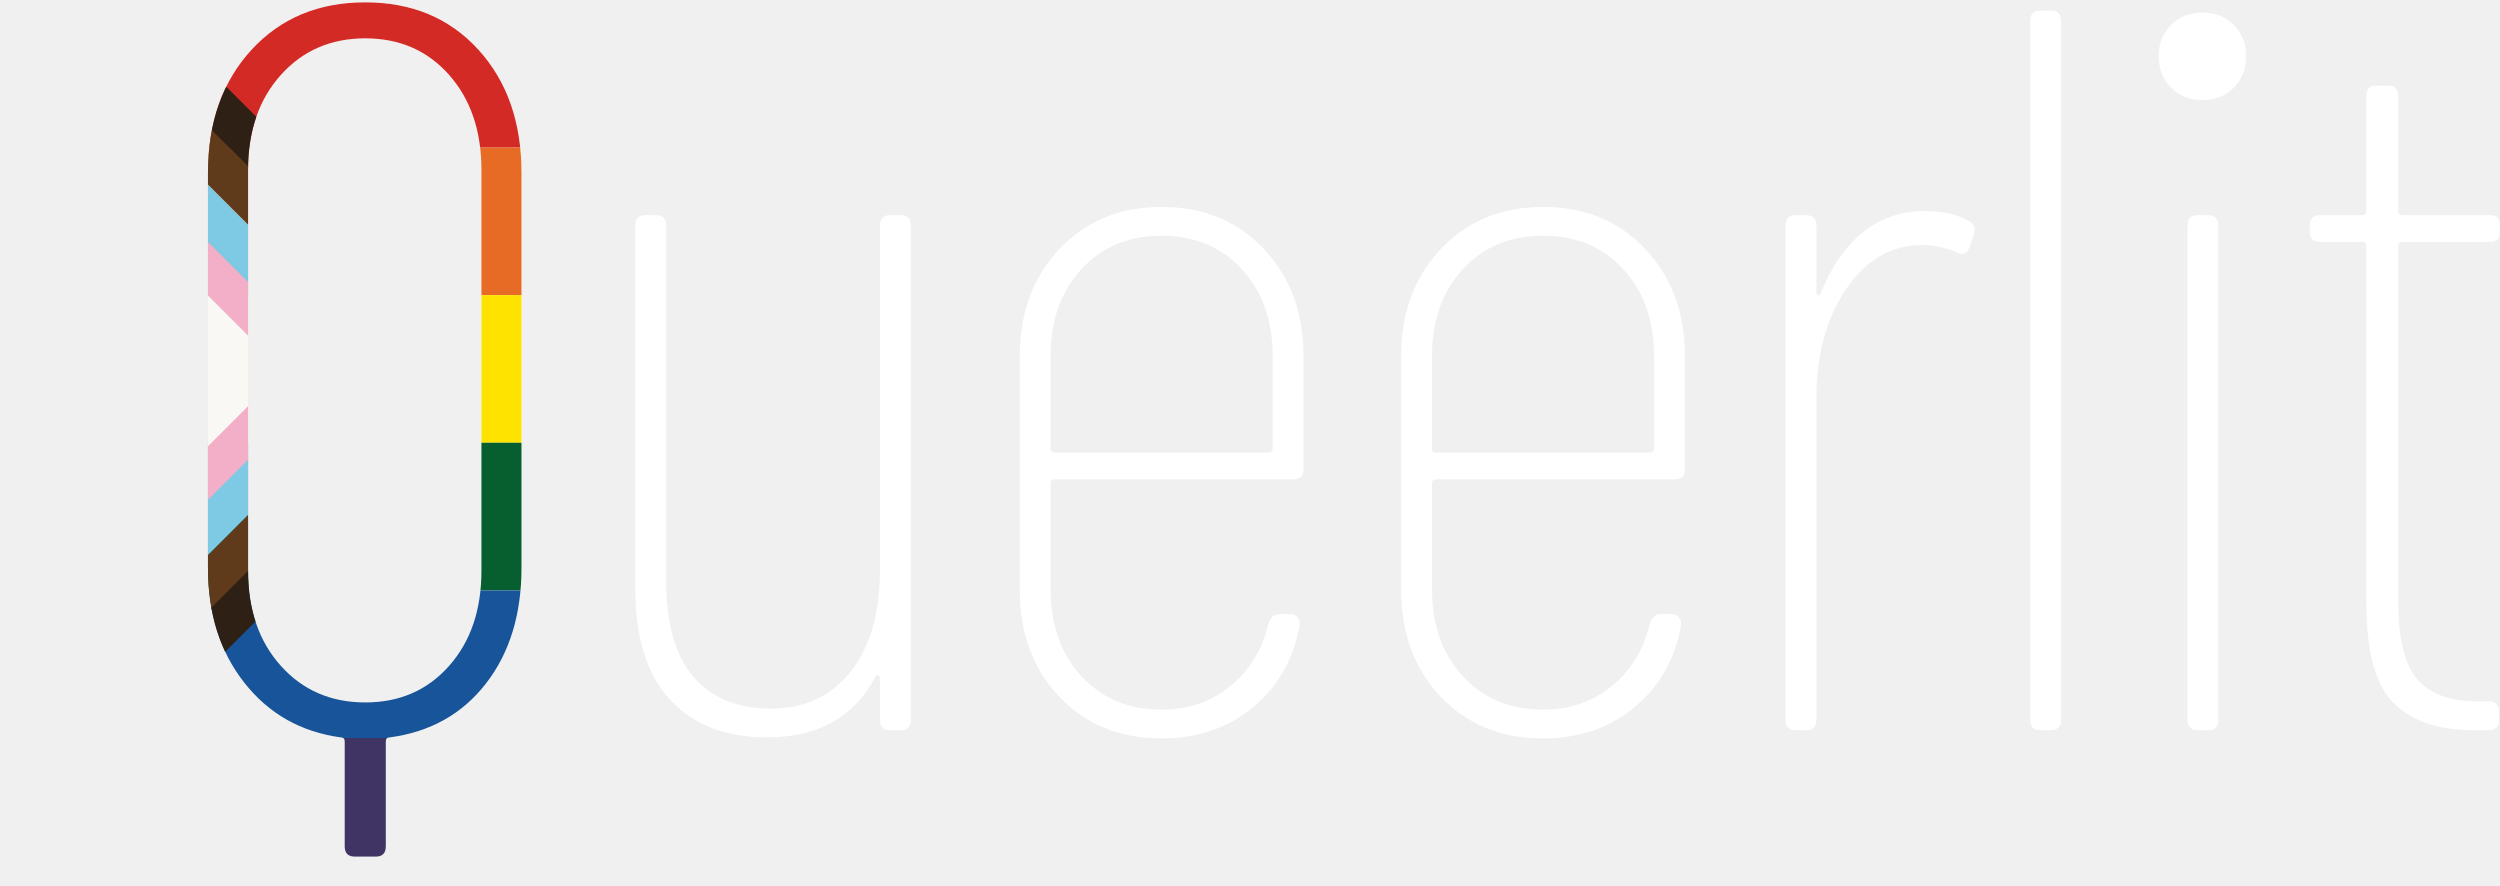
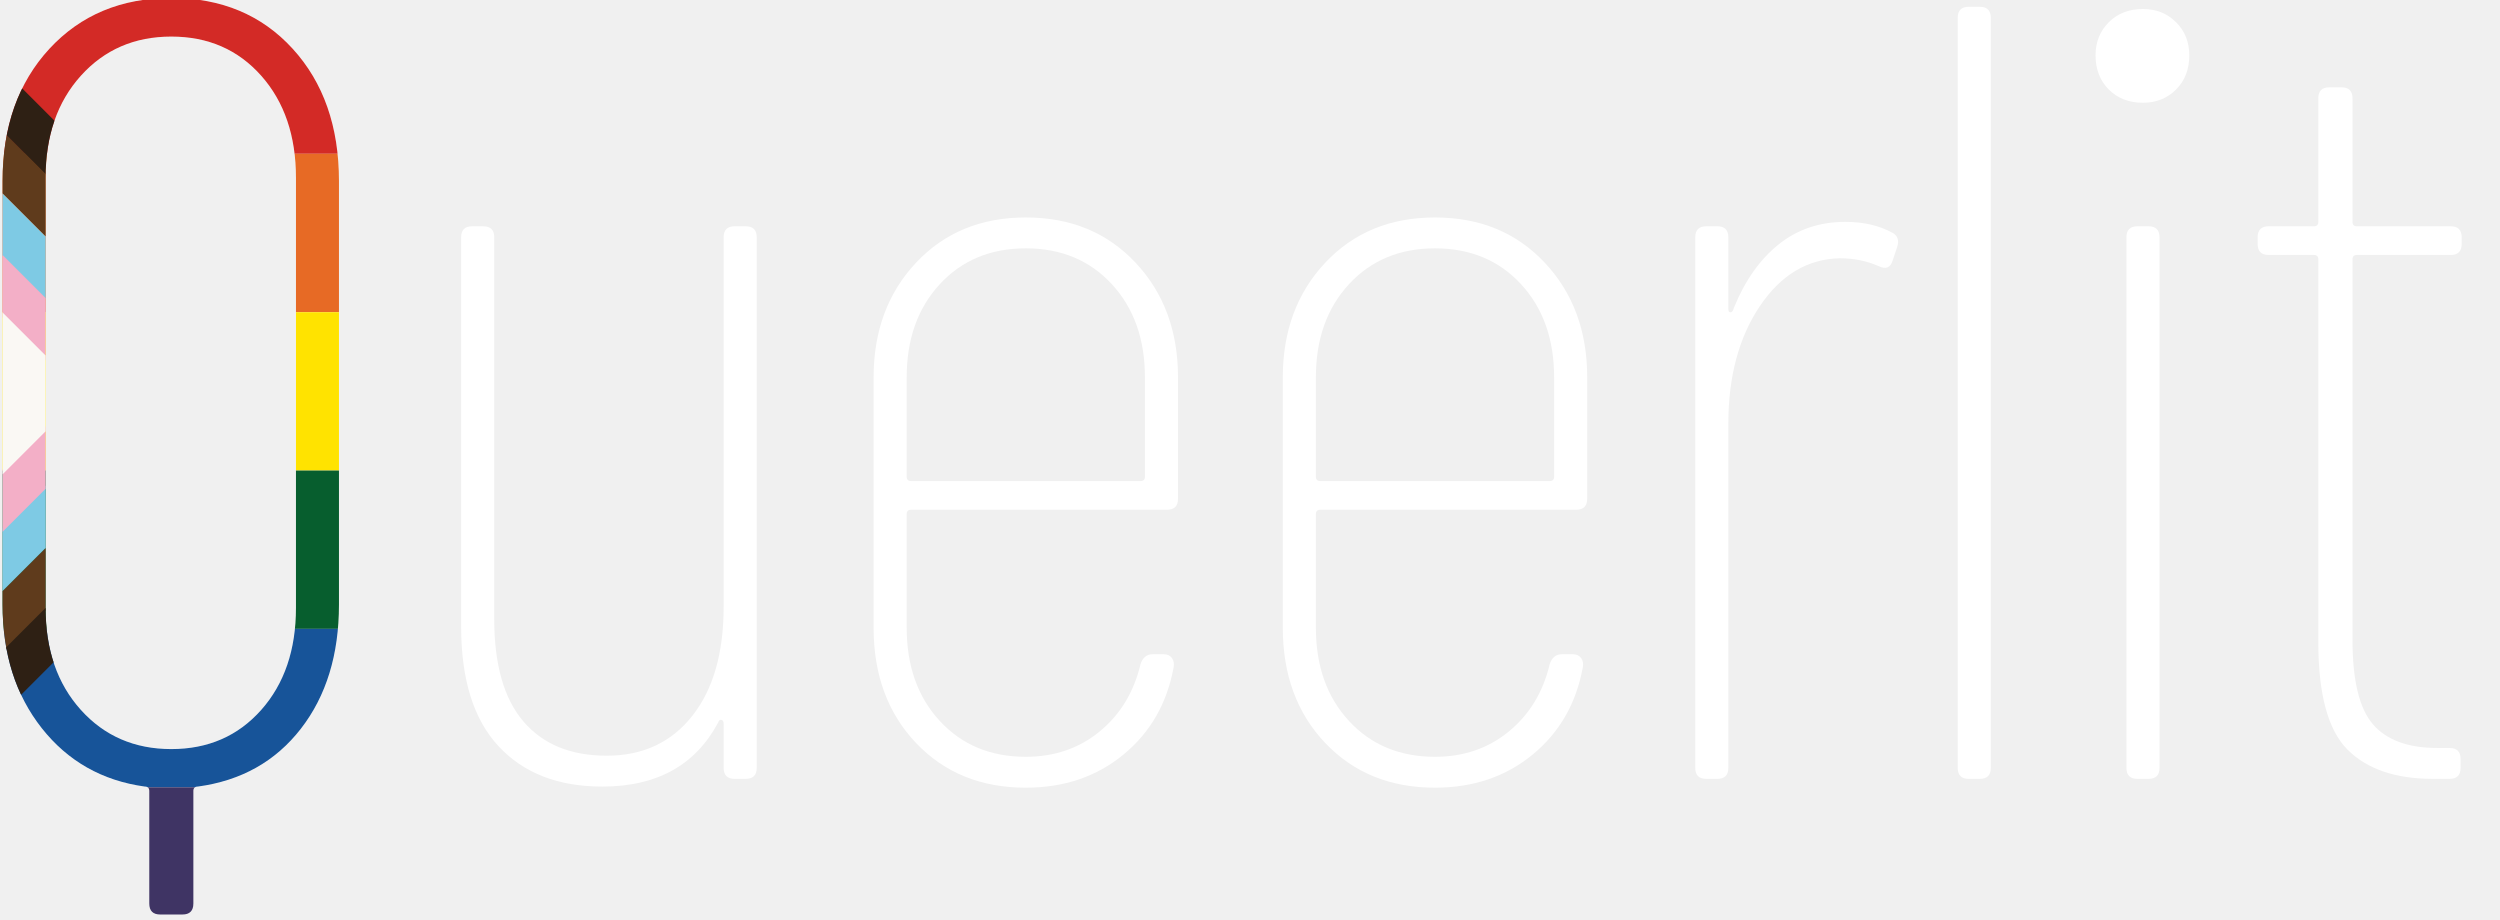
- <svg xmlns="http://www.w3.org/2000/svg" id="Lager_1" width="243.19" height="86.14" viewBox="0 0 243.19 86.14">
+ <svg xmlns="http://www.w3.org/2000/svg" id="Lager_1" width="680" height="250" viewBox="0 0 680 250">
  <defs>
-     <style>.cls-1,.cls-2,.cls-3,.cls-4{fill:none;}.cls-5{clip-path:url(#clippath);}.cls-6{fill:#fff;}.cls-7{fill:#ffe300;}.cls-8{fill:#e76a25;}.cls-9{fill:#faf8f4;}.cls-10{fill:#d32a26;}.cls-11{fill:#075e2e;}.cls-12{fill:#175499;}.cls-13{fill:#3f3464;}.cls-14{fill:#2e2014;}.cls-2{stroke:#f3afc7;}.cls-2,.cls-3,.cls-4{stroke-miterlimit:10;stroke-width:4px;}.cls-3{stroke:#7ecae4;}.cls-4{stroke:#5f3b1c;}</style>
+     <style>.cls-1,.cls-2,.cls-3,.cls-4{fill:none;}.cls-2{stroke:#f3afc7;}.cls-2,.cls-3,.cls-4{stroke-miterlimit:10;stroke-width:12px;}.cls-3{stroke:#5f3b1c;}.cls-4{stroke:#7ecae4;}.cls-5{clip-path:url(#clippath);}.cls-6{fill:#fff;}.cls-7{fill:#ffe300;}.cls-8{fill:#e76a25;}.cls-9{fill:#faf8f4;}.cls-10{fill:#d32a26;}.cls-11{fill:#075e2e;}.cls-12{fill:#175499;}.cls-13{fill:#3f3464;}.cls-14{fill:#2e2014;}</style>
    <clipPath id="clippath">
-       <path class="cls-1" d="M46.53,4.83c2.8,3.07,4.2,7.07,4.2,12V55.23c0,4.53-1.15,8.28-3.45,11.25-2.3,2.97-5.42,4.72-9.35,5.25-.27,0-.4,.13-.4,.4v10.2c0,.67-.33,1-1,1h-2c-.67,0-1-.33-1-1v-10.2c0-.27-.13-.4-.4-.4-3.87-.53-6.98-2.3-9.35-5.3-2.37-3-3.55-6.73-3.55-11.2V16.83c0-4.93,1.42-8.93,4.25-12C27.31,1.76,30.99,.23,35.53,.23s8.2,1.53,11,4.6Zm.3,11.7c0-3.8-1.05-6.88-3.15-9.25-2.1-2.37-4.82-3.55-8.15-3.55s-6.07,1.18-8.2,3.55c-2.13,2.37-3.2,5.45-3.2,9.25V55.53c0,3.8,1.07,6.88,3.2,9.25,2.13,2.37,4.87,3.55,8.2,3.55s6.05-1.18,8.15-3.55c2.1-2.37,3.15-5.45,3.15-9.25V16.53Z" />
+       <path class="cls-1" d="M79.6,13.25c8.4,9.2,12.6,21.2,12.6,36v115.2c0,13.6-3.45,24.85-10.35,33.75-6.9,8.9-16.25,14.15-28.05,15.75-.8,0-1.2,.4-1.2,1.2v30.6c0,2-1,3-3,3h-6c-2,0-3-1-3-3v-30.6c0-.8-.4-1.2-1.2-1.2-11.6-1.6-20.95-6.9-28.05-15.9-7.1-9-10.65-20.2-10.65-33.6V49.25C.7,34.45,4.95,22.45,13.45,13.25,21.95,4.06,33-.55,46.6-.55s24.6,4.6,33,13.8Zm.9,35.1c0-11.4-3.15-20.65-9.45-27.75-6.3-7.1-14.45-10.65-24.45-10.65s-18.2,3.55-24.6,10.65c-6.4,7.1-9.6,16.35-9.6,27.75v117c0,11.4,3.2,20.65,9.6,27.75,6.4,7.1,14.6,10.65,24.6,10.65s18.15-3.55,24.45-10.65c6.3-7.1,9.45-16.35,9.45-27.75V48.35Z" />
    </clipPath>
  </defs>
-   <path class="cls-6" d="M46.53,4.83c2.8,3.07,4.2,7.07,4.2,12V55.23c0,4.53-1.15,8.28-3.45,11.25-2.3,2.97-5.42,4.72-9.35,5.25-.27,0-.4,.13-.4,.4v10.2c0,.67-.33,1-1,1h-2c-.67,0-1-.33-1-1v-10.2c0-.27-.13-.4-.4-.4-3.87-.53-6.98-2.3-9.35-5.3-2.37-3-3.55-6.73-3.55-11.2V16.83c0-4.93,1.42-8.93,4.25-12C27.31,1.76,30.99,.23,35.53,.23s8.2,1.53,11,4.6Zm.3,11.7c0-3.8-1.05-6.88-3.15-9.25-2.1-2.37-4.82-3.55-8.15-3.55s-6.07,1.18-8.2,3.55c-2.13,2.37-3.2,5.45-3.2,9.25V55.53c0,3.8,1.07,6.88,3.2,9.25,2.13,2.37,4.87,3.55,8.2,3.55s6.05-1.18,8.15-3.55c2.1-2.37,3.15-5.45,3.15-9.25V16.53Z" />
+   <path class="cls-6" d="M79.6,13.25c8.4,9.2,12.6,21.2,12.6,36v115.2c0,13.6-3.45,24.85-10.35,33.75-6.9,8.9-16.25,14.15-28.05,15.75-.8,0-1.2,.4-1.2,1.2v30.6c0,2-1,3-3,3h-6c-2,0-3-1-3-3v-30.6c0-.8-.4-1.2-1.2-1.2-11.6-1.6-20.95-6.9-28.05-15.9-7.1-9-10.65-20.2-10.65-33.6V49.25C.7,34.45,4.95,22.45,13.45,13.25,21.95,4.06,33-.55,46.6-.55s24.6,4.6,33,13.8Zm.9,35.1c0-11.4-3.15-20.65-9.45-27.75-6.3-7.1-14.45-10.65-24.45-10.65s-18.2,3.55-24.6,10.65c-6.4,7.1-9.6,16.35-9.6,27.75v117c0,11.4,3.2,20.65,9.6,27.75,6.4,7.1,14.6,10.65,24.6,10.65s18.15-3.55,24.45-10.65c6.3-7.1,9.45-16.35,9.45-27.75V48.35Z" />
  <g class="cls-5">
    <g>
-       <rect class="cls-10" x="16.76" width="37.97" height="14.36" />
-       <rect class="cls-8" x="16.76" y="14.36" width="37.97" height="14.36" />
-       <rect class="cls-7" x="16.76" y="28.71" width="37.97" height="14.36" />
-       <rect class="cls-11" x="16.76" y="43.07" width="37.97" height="14.36" />
-       <rect class="cls-12" x="16.76" y="57.43" width="37.97" height="14.36" />
-       <rect class="cls-13" x="16.76" y="71.79" width="37.97" height="14.36" />
+       <rect class="cls-10" x="-9.69" y="-1.23" width="113.9" height="43.07" />
+       <rect class="cls-8" x="-9.69" y="41.84" width="113.9" height="43.07" />
+       <rect class="cls-7" x="-9.69" y="84.91" width="113.9" height="43.07" />
+       <rect class="cls-11" x="-9.69" y="127.98" width="113.9" height="43.07" />
+       <rect class="cls-12" x="-9.69" y="171.06" width="113.9" height="43.07" />
+       <rect class="cls-13" x="-9.69" y="214.13" width="113.9" height="43.07" />
    </g>
-     <polyline class="cls-4" points="14.88 9.77 41.08 35.97 13.51 63.54" />
-     <polyline class="cls-3" points="9.21 9.77 35.41 35.97 7.85 63.54" />
-     <polyline class="cls-2" points="3.74 9.88 29.94 36.08 2.38 63.64" />
-     <polyline class="cls-9" points="1.36 9.88 27.56 36.08 0 63.64" />
-     <polygon class="cls-14" points="20.47 64.84 17.64 62.02 43.79 35.87 16.87 8.94 19.69 6.12 44.45 30.88 44.44 35.87 44.38 40.93 20.47 64.84" />
+     <polyline class="cls-3" points="-15.35 28.07 63.26 106.69 -19.43 189.38" />
+     <polyline class="cls-4" points="-32.34 28.07 46.27 106.69 -36.42 189.38" />
+     <polyline class="cls-2" points="-48.75 28.4 29.86 107.01 -52.83 189.7" />
+     <polyline class="cls-9" points="-55.9 28.4 22.71 107.01 -59.98 189.7" />
+     <polygon class="cls-14" points="1.42 193.3 -7.06 184.81 71.38 106.36 -9.38 25.6 -.9 17.11 73.39 91.4 73.35 106.36 73.17 121.55 1.42 193.3" />
  </g>
  <g>
-     <path class="cls-6" d="M86.6,20.93h1c.67,0,1,.33,1,1v48.1c0,.67-.33,1-1,1h-1c-.67,0-1-.33-1-1v-4c0-.2-.07-.32-.2-.35-.13-.03-.23,.05-.3,.25-2.07,3.87-5.57,5.8-10.5,5.8-4,0-7.13-1.22-9.4-3.65-2.27-2.43-3.4-6.05-3.4-10.85V21.93c0-.67,.33-1,1-1h1c.67,0,1,.33,1,1V56.53c0,4.13,.88,7.23,2.65,9.3,1.77,2.07,4.28,3.1,7.55,3.1s5.85-1.2,7.75-3.6c1.9-2.4,2.85-5.7,2.85-9.9V21.93c0-.67,.33-1,1-1Z" />
-     <path class="cls-6" d="M125.8,46.63h-23.2c-.27,0-.4,.13-.4,.4v10.3c0,3.47,1,6.28,3,8.45,2,2.17,4.6,3.25,7.8,3.25,2.6,0,4.83-.77,6.7-2.3,1.87-1.53,3.1-3.57,3.7-6.1,.2-.6,.57-.9,1.1-.9h1c.33,0,.58,.12,.75,.35,.17,.23,.22,.52,.15,.85-.6,3.27-2.12,5.9-4.55,7.9-2.43,2-5.38,3-8.85,3-4.07,0-7.38-1.35-9.95-4.05-2.57-2.7-3.85-6.18-3.85-10.45v-22.7c0-4.2,1.28-7.67,3.85-10.4,2.57-2.73,5.88-4.1,9.95-4.1s7.38,1.37,9.95,4.1c2.57,2.73,3.85,6.2,3.85,10.4v11c0,.67-.33,1-1,1Zm-20.6-20.45c-2,2.17-3,4.98-3,8.45v9c0,.27,.13,.4,.4,.4h20.8c.27,0,.4-.13,.4-.4v-9c0-3.47-1-6.28-3-8.45-2-2.17-4.6-3.25-7.8-3.25s-5.8,1.08-7.8,3.25Z" />
-     <path class="cls-6" d="M162.9,46.63h-23.2c-.27,0-.4,.13-.4,.4v10.3c0,3.47,1,6.28,3,8.45,2,2.17,4.6,3.25,7.8,3.25,2.6,0,4.83-.77,6.7-2.3,1.87-1.53,3.1-3.57,3.7-6.1,.2-.6,.57-.9,1.1-.9h1c.33,0,.58,.12,.75,.35,.17,.23,.22,.52,.15,.85-.6,3.27-2.12,5.9-4.55,7.9-2.43,2-5.38,3-8.85,3-4.07,0-7.38-1.35-9.95-4.05-2.57-2.7-3.85-6.18-3.85-10.45v-22.7c0-4.2,1.28-7.67,3.85-10.4,2.57-2.73,5.88-4.1,9.95-4.1s7.38,1.37,9.95,4.1c2.57,2.73,3.85,6.2,3.85,10.4v11c0,.67-.33,1-1,1Zm-20.6-20.45c-2,2.17-3,4.98-3,8.45v9c0,.27,.13,.4,.4,.4h20.8c.27,0,.4-.13,.4-.4v-9c0-3.47-1-6.28-3-8.45-2-2.17-4.6-3.25-7.8-3.25s-5.8,1.08-7.8,3.25Z" />
-     <path class="cls-6" d="M191.59,21.53c.47,.27,.6,.7,.4,1.3l-.4,1.2c-.2,.67-.63,.83-1.3,.5-1.07-.47-2.23-.7-3.5-.7-2.93,.07-5.35,1.52-7.25,4.35-1.9,2.83-2.85,6.38-2.85,10.65v31.2c0,.67-.33,1-1,1h-1c-.67,0-1-.33-1-1V21.93c0-.67,.33-1,1-1h1c.67,0,1,.33,1,1v6.5c0,.2,.07,.3,.2,.3s.23-.13,.3-.4c1-2.47,2.35-4.38,4.05-5.75,1.7-1.37,3.72-2.05,6.05-2.05,1.67,0,3.1,.33,4.3,1Z" />
-     <path class="cls-6" d="M197.49,70.03V2.03c0-.67,.33-1,1-1h1c.67,0,1,.33,1,1V70.03c0,.67-.33,1-1,1h-1c-.67,0-1-.33-1-1Z" />
-     <path class="cls-6" d="M211.19,8.53c-.8-.8-1.2-1.83-1.2-3.1,0-1.2,.4-2.2,1.2-3,.8-.8,1.83-1.2,3.1-1.2,1.2,0,2.2,.4,3,1.2,.8,.8,1.2,1.8,1.2,3,0,1.27-.4,2.3-1.2,3.1s-1.8,1.2-3,1.2c-1.27,0-2.3-.4-3.1-1.2Zm1.6,61.5V21.93c0-.67,.33-1,1-1h1c.67,0,1,.33,1,1v48.1c0,.67-.33,1-1,1h-1c-.67,0-1-.33-1-1Z" />
-     <path class="cls-6" d="M242.19,23.53h-8.5c-.27,0-.4,.13-.4,.4V58.43c0,3.67,.62,6.22,1.85,7.65,1.23,1.43,3.18,2.15,5.85,2.15h1.1c.67,0,1,.33,1,1v.8c0,.67-.33,1-1,1h-1.5c-3.4,0-5.98-.88-7.75-2.65-1.77-1.77-2.65-5.02-2.65-9.75V23.93c0-.27-.13-.4-.4-.4h-4.1c-.67,0-1-.33-1-1v-.6c0-.67,.33-1,1-1h4.1c.27,0,.4-.13,.4-.4V9.33c0-.67,.33-1,1-1h1.1c.67,0,1,.33,1,1v11.2c0,.27,.13,.4,.4,.4h8.5c.67,0,1,.33,1,1v.6c0,.67-.33,1-1,1Z" />
+     <path class="cls-6" d="M199.83,61.55h3c2,0,3,1,3,3V208.85c0,2-1,3-3,3h-3c-2,0-3-1-3-3v-12c0-.6-.2-.95-.6-1.05-.4-.1-.7,.15-.9,.75-6.2,11.6-16.7,17.4-31.5,17.4-12,0-21.4-3.65-28.2-10.95-6.8-7.3-10.2-18.15-10.2-32.55V64.55c0-2,1-3,3-3h3c2,0,3,1,3,3v103.8c0,12.4,2.65,21.7,7.95,27.9,5.3,6.2,12.85,9.3,22.65,9.3s17.55-3.6,23.25-10.8c5.7-7.2,8.55-17.1,8.55-29.7V64.55c0-2,1-3,3-3Z" />
+     <path class="cls-6" d="M317.42,138.65h-69.6c-.8,0-1.2,.4-1.2,1.2v30.9c0,10.4,3,18.85,9,25.35,6,6.5,13.8,9.75,23.4,9.75,7.8,0,14.5-2.3,20.1-6.9,5.6-4.6,9.3-10.7,11.1-18.3,.6-1.8,1.7-2.7,3.3-2.7h3c1,0,1.75,.35,2.25,1.05,.5,.7,.65,1.55,.45,2.55-1.8,9.8-6.35,17.7-13.65,23.7-7.3,6-16.15,9-26.55,9-12.2,0-22.15-4.05-29.85-12.15-7.7-8.1-11.55-18.55-11.55-31.35V102.65c0-12.6,3.85-23,11.55-31.2,7.7-8.2,17.65-12.3,29.85-12.3s22.15,4.1,29.85,12.3c7.7,8.2,11.55,18.6,11.55,31.2v33c0,2-1,3-3,3Zm-61.8-61.35c-6,6.5-9,14.95-9,25.35v27c0,.8,.4,1.2,1.2,1.2h62.4c.8,0,1.2-.4,1.2-1.2v-27c0-10.4-3-18.85-9-25.35-6-6.5-13.8-9.75-23.4-9.75s-17.4,3.25-23.4,9.75Z" />
+     <path class="cls-6" d="M428.72,138.65h-69.6c-.8,0-1.2,.4-1.2,1.2v30.9c0,10.4,3,18.85,9,25.35,6,6.5,13.8,9.75,23.4,9.75,7.8,0,14.5-2.3,20.1-6.9,5.6-4.6,9.3-10.7,11.1-18.3,.6-1.8,1.7-2.7,3.3-2.7h3c1,0,1.75,.35,2.25,1.05,.5,.7,.65,1.55,.45,2.55-1.8,9.8-6.35,17.7-13.65,23.7-7.3,6-16.15,9-26.55,9-12.2,0-22.15-4.05-29.85-12.15-7.7-8.1-11.55-18.55-11.55-31.35V102.65c0-12.6,3.85-23,11.55-31.2,7.7-8.2,17.65-12.3,29.85-12.3s22.15,4.1,29.85,12.3c7.7,8.2,11.55,18.6,11.55,31.2v33c0,2-1,3-3,3Zm-61.8-61.35c-6,6.5-9,14.95-9,25.35v27c0,.8,.4,1.2,1.2,1.2h62.4c.8,0,1.2-.4,1.2-1.2v-27c0-10.4-3-18.85-9-25.35-6-6.5-13.8-9.75-23.4-9.75s-17.4,3.25-23.4,9.75Z" />
+     <path class="cls-6" d="M514.81,63.35c1.4,.8,1.8,2.1,1.2,3.9l-1.2,3.6c-.6,2-1.9,2.5-3.9,1.5-3.2-1.4-6.7-2.1-10.5-2.1-8.8,.2-16.05,4.55-21.75,13.05-5.7,8.5-8.55,19.15-8.55,31.95v93.6c0,2-1,3-3,3h-3c-2,0-3-1-3-3V64.55c0-2,1-3,3-3h3c2,0,3,1,3,3v19.5c0,.6,.2,.9,.6,.9s.7-.4,.9-1.2c3-7.4,7.05-13.15,12.15-17.25,5.1-4.1,11.15-6.15,18.15-6.15,5,0,9.3,1,12.9,3Z" />
+     <path class="cls-6" d="M532.5,208.85V4.85c0-2,1-3,3-3h3c2,0,3,1,3,3V208.85c0,2-1,3-3,3h-3c-2,0-3-1-3-3Z" />
+     <path class="cls-6" d="M573.59,24.35c-2.4-2.4-3.6-5.5-3.6-9.3,0-3.6,1.2-6.6,3.6-9,2.4-2.4,5.5-3.6,9.3-3.6,3.6,0,6.6,1.2,9,3.6,2.4,2.4,3.6,5.4,3.6,9,0,3.8-1.2,6.9-3.6,9.3s-5.4,3.6-9,3.6c-3.8,0-6.9-1.2-9.3-3.6Zm4.8,184.5V64.55c0-2,1-3,3-3h3c2,0,3,1,3,3V208.85c0,2-1,3-3,3h-3c-2,0-3-1-3-3Z" />
+     <path class="cls-6" d="M666.58,69.35h-25.5c-.8,0-1.2,.4-1.2,1.2v103.5c0,11,1.85,18.65,5.55,22.95,3.7,4.3,9.55,6.45,17.55,6.45h3.3c2,0,3,1,3,3v2.4c0,2-1,3-3,3h-4.5c-10.2,0-17.95-2.65-23.25-7.95-5.3-5.3-7.95-15.05-7.95-29.25V70.55c0-.8-.4-1.2-1.2-1.2h-12.3c-2,0-3-1-3-3v-1.8c0-2,1-3,3-3h12.3c.8,0,1.2-.4,1.2-1.2V26.75c0-2,1-3,3-3h3.3c2,0,3,1,3,3V60.35c0,.8,.4,1.2,1.2,1.2h25.5c2,0,3,1,3,3v1.8c0,2-1,3-3,3Z" />
  </g>
</svg>
